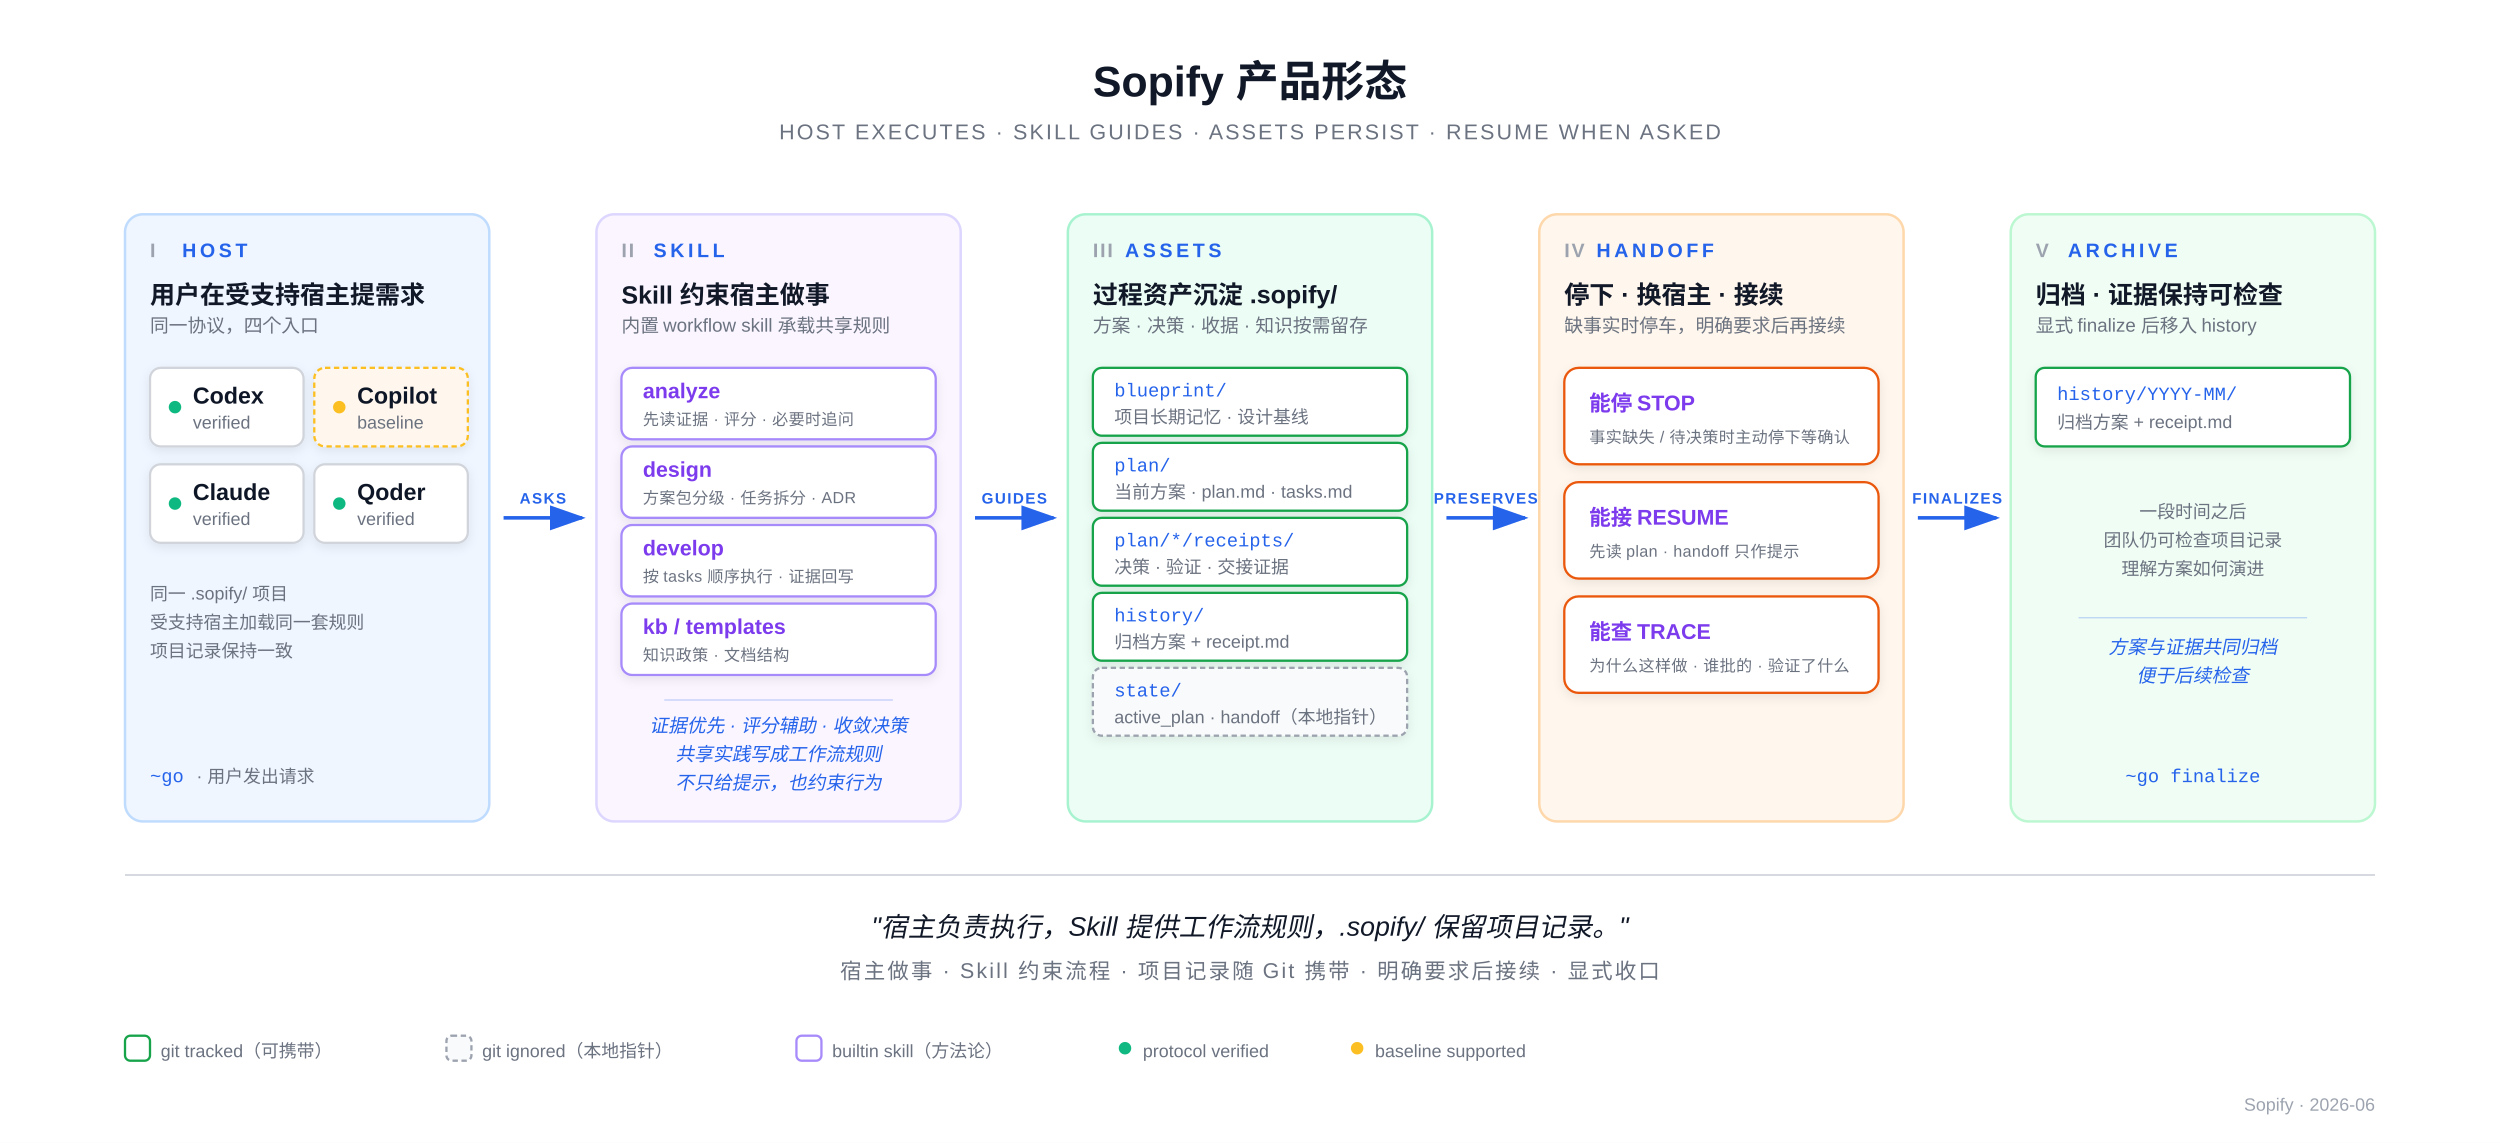
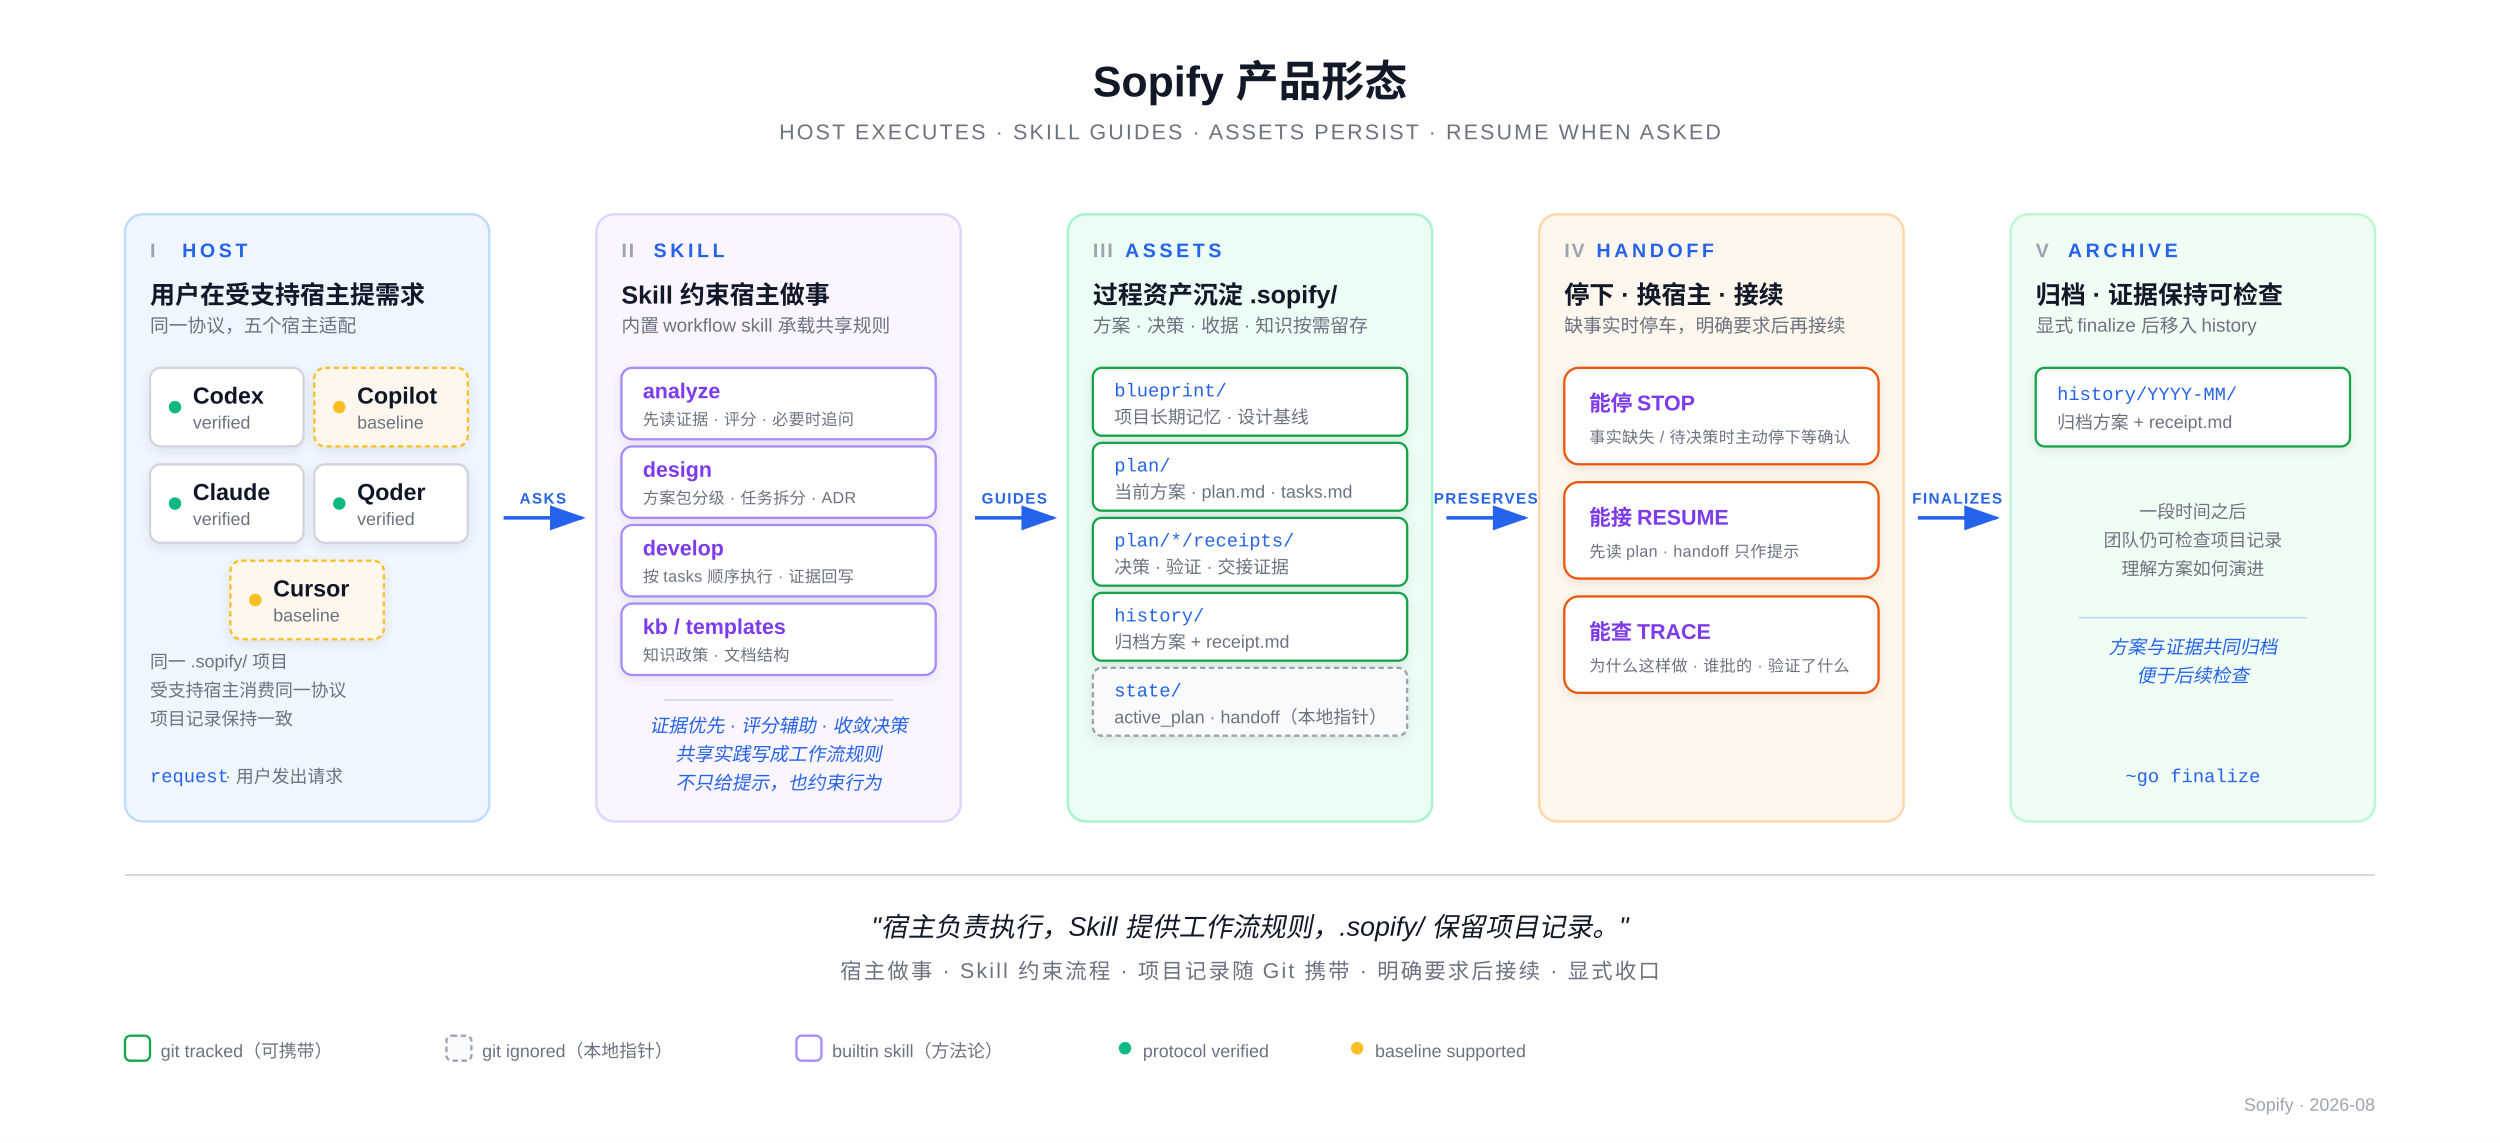
<svg xmlns="http://www.w3.org/2000/svg" viewBox="0 0 1400 640" width="1400" height="640">
  <defs>
    <marker id="arr-flow" markerWidth="10" markerHeight="7" refX="9" refY="3.5" orient="auto">
      <polygon points="0 0,10 3.5,0 7" fill="#2563eb" />
    </marker>
    <filter id="shadowSoft" x="-20%" y="-20%" width="140%" height="160%">
      <feDropShadow dx="0" dy="2" stdDeviation="3" flood-color="#0f172a" flood-opacity="0.08" />
    </filter>
    <style>
      text { font-family: -apple-system, "Helvetica Neue", Arial, "PingFang SC", "Microsoft YaHei", sans-serif; }
      .ttl { font-size: 24px; font-weight: 700; fill: #111827; }
      .sub { font-size: 12px; font-weight: 500; fill: #6b7280; letter-spacing: 1.2px; }
      .lbl { font-size: 11px; font-weight: 700; fill: #2563eb; letter-spacing: 2px; }
      .stage-num { font-size: 11px; font-weight: 700; fill: #9ca3af; letter-spacing: 1px; }
      .stage-title { font-size: 14px; font-weight: 700; fill: #111827; }
      .stage-sub { font-size: 10.5px; fill: #6b7280; }
      .nm { font-size: 13px; font-weight: 600; fill: #111827; }
      .sm { font-size: 10px; fill: #6b7280; }
      .fn { font-family: "Cascadia Code", "SF Mono", "Courier New", monospace; font-size: 10.5px; fill: #2563eb; }
      .pill { font-size: 12px; font-weight: 600; fill: #7c3aed; }
      .pill-sm { font-size: 9px; fill: #6b7280; letter-spacing: 0.2px; }
      .phi { font-size: 10.5px; font-weight: 500; fill: #2563eb; font-style: italic; }
      .tag { font-size: 15px; font-weight: 500; fill: #111827; font-style: italic; }
      .arr-lbl { font-size: 8.5px; font-weight: 600; fill: #2563eb; letter-spacing: 0.8px; }
      .foot { font-size: 10px; fill: #9ca3af; }
    </style>
  </defs>
  <rect width="1400" height="640" fill="#ffffff" />
  <text x="700" y="54" text-anchor="middle" class="ttl" font-family="-apple-system,'Helvetica Neue',Arial,'PingFang SC',sans-serif">Sopify 产品形态</text>
  <text x="700" y="78" text-anchor="middle" class="sub" font-family="-apple-system,'Helvetica Neue',Arial,'PingFang SC',sans-serif">HOST EXECUTES  ·  SKILL GUIDES  ·  ASSETS PERSIST  ·  RESUME WHEN ASKED</text>
  <g>
    <rect x="70" y="120" width="204" height="340" rx="10" fill="#eff6ff" stroke="#bfdbfe" stroke-width="1.4" />
    <text x="84" y="144" class="stage-num" font-family="-apple-system,'Helvetica Neue',sans-serif">I</text>
    <text x="102" y="144" class="lbl" font-family="-apple-system,'Helvetica Neue',sans-serif">HOST</text>
    <text x="84" y="170" class="stage-title" font-family="-apple-system,'PingFang SC','Microsoft YaHei',sans-serif">用户在受支持宿主提需求</text>
-     <text x="84" y="186" class="stage-sub" font-family="-apple-system,'PingFang SC','Microsoft YaHei',sans-serif">同一协议，四个入口</text>
+     <text x="84" y="186" class="stage-sub" font-family="-apple-system,'PingFang SC','Microsoft YaHei',sans-serif">同一协议，五个宿主适配</text>
    <g transform="translate(84,206)" filter="url(#shadowSoft)">
      <rect width="86" height="44" rx="6" fill="#ffffff" stroke="#d1d5db" stroke-width="1.3" />
      <circle cx="14" cy="22" r="3.5" fill="#10b981" />
      <text x="24" y="20" class="nm" font-family="-apple-system,'Helvetica Neue',sans-serif">Codex</text>
      <text x="24" y="34" class="sm" font-family="-apple-system,'Helvetica Neue',sans-serif">verified</text>
    </g>
    <g transform="translate(176,206)" filter="url(#shadowSoft)">
      <rect width="86" height="44" rx="6" fill="#fff7ed" stroke="#fbbf24" stroke-width="1.3" stroke-dasharray="3,2" />
      <circle cx="14" cy="22" r="3.5" fill="#fbbf24" />
      <text x="24" y="20" class="nm" font-family="-apple-system,'Helvetica Neue',sans-serif">Copilot</text>
      <text x="24" y="34" class="sm" font-family="-apple-system,'Helvetica Neue',sans-serif">baseline</text>
    </g>
    <g transform="translate(84,260)" filter="url(#shadowSoft)">
      <rect width="86" height="44" rx="6" fill="#ffffff" stroke="#d1d5db" stroke-width="1.3" />
      <circle cx="14" cy="22" r="3.5" fill="#10b981" />
      <text x="24" y="20" class="nm" font-family="-apple-system,'Helvetica Neue',sans-serif">Claude</text>
      <text x="24" y="34" class="sm" font-family="-apple-system,'Helvetica Neue',sans-serif">verified</text>
    </g>
    <g transform="translate(176,260)" filter="url(#shadowSoft)">
      <rect width="86" height="44" rx="6" fill="#ffffff" stroke="#d1d5db" stroke-width="1.3" />
      <circle cx="14" cy="22" r="3.5" fill="#10b981" />
      <text x="24" y="20" class="nm" font-family="-apple-system,'Helvetica Neue',sans-serif">Qoder</text>
      <text x="24" y="34" class="sm" font-family="-apple-system,'Helvetica Neue',sans-serif">verified</text>
    </g>
-     <text x="84" y="336" class="sm" font-family="-apple-system,'PingFang SC','Microsoft YaHei',sans-serif">同一 .sopify/ 项目</text>
-     <text x="84" y="352" class="sm" font-family="-apple-system,'PingFang SC','Microsoft YaHei',sans-serif">受支持宿主加载同一套规则</text>
-     <text x="84" y="368" class="sm" font-family="-apple-system,'PingFang SC','Microsoft YaHei',sans-serif">项目记录保持一致</text>
-     <text x="84" y="438" class="fn" font-family="'Cascadia Code','SF Mono','Courier New',monospace">~go</text>
-     <text x="110" y="438" class="sm" font-family="-apple-system,'PingFang SC','Microsoft YaHei',sans-serif"> · 用户发出请求</text>
+     <g transform="translate(129,314)" filter="url(#shadowSoft)">
+       <rect width="86" height="44" rx="6" fill="#fff7ed" stroke="#fbbf24" stroke-width="1.3" stroke-dasharray="3,2" />
+       <circle cx="14" cy="22" r="3.5" fill="#fbbf24" />
+       <text x="24" y="20" class="nm" font-family="-apple-system,'Helvetica Neue',sans-serif">Cursor</text>
+       <text x="24" y="34" class="sm" font-family="-apple-system,'Helvetica Neue',sans-serif">baseline</text>
+     </g>
+     <text x="84" y="374" class="sm" font-family="-apple-system,'PingFang SC','Microsoft YaHei',sans-serif">同一 .sopify/ 项目</text>
+     <text x="84" y="390" class="sm" font-family="-apple-system,'PingFang SC','Microsoft YaHei',sans-serif">受支持宿主消费同一协议</text>
+     <text x="84" y="406" class="sm" font-family="-apple-system,'PingFang SC','Microsoft YaHei',sans-serif">项目记录保持一致</text>
+     <text x="84" y="438" class="fn" font-family="'Cascadia Code','SF Mono','Courier New',monospace">request</text>
+     <text x="126" y="438" class="sm" font-family="-apple-system,'PingFang SC','Microsoft YaHei',sans-serif"> · 用户发出请求</text>
  </g>
  <line x1="282" y1="290" x2="326" y2="290" stroke="#2563eb" stroke-width="2" marker-end="url(#arr-flow)" />
  <text x="304" y="282" text-anchor="middle" class="arr-lbl" font-family="-apple-system,'Helvetica Neue',sans-serif">ASKS</text>
  <g>
    <rect x="334" y="120" width="204" height="340" rx="10" fill="#faf5ff" stroke="#ddd6fe" stroke-width="1.4" />
    <text x="348" y="144" class="stage-num" font-family="-apple-system,'Helvetica Neue',sans-serif">II</text>
    <text x="366" y="144" class="lbl" font-family="-apple-system,'Helvetica Neue',sans-serif">SKILL</text>
    <text x="348" y="170" class="stage-title" font-family="-apple-system,'PingFang SC','Microsoft YaHei',sans-serif">Skill 约束宿主做事</text>
    <text x="348" y="186" class="stage-sub" font-family="-apple-system,'PingFang SC','Microsoft YaHei',sans-serif">内置 workflow skill 承载共享规则</text>
    <g transform="translate(348,206)" filter="url(#shadowSoft)">
      <rect width="176" height="40" rx="6" fill="#ffffff" stroke="#a78bfa" stroke-width="1.3" />
      <text x="12" y="17" class="pill" font-family="-apple-system,'Helvetica Neue',sans-serif">analyze</text>
      <text x="12" y="32" class="pill-sm" font-family="-apple-system,'PingFang SC','Microsoft YaHei',sans-serif">先读证据 · 评分 · 必要时追问</text>
    </g>
    <g transform="translate(348,250)" filter="url(#shadowSoft)">
      <rect width="176" height="40" rx="6" fill="#ffffff" stroke="#a78bfa" stroke-width="1.3" />
      <text x="12" y="17" class="pill" font-family="-apple-system,'Helvetica Neue',sans-serif">design</text>
      <text x="12" y="32" class="pill-sm" font-family="-apple-system,'PingFang SC','Microsoft YaHei',sans-serif">方案包分级 · 任务拆分 · ADR</text>
    </g>
    <g transform="translate(348,294)" filter="url(#shadowSoft)">
      <rect width="176" height="40" rx="6" fill="#ffffff" stroke="#a78bfa" stroke-width="1.3" />
      <text x="12" y="17" class="pill" font-family="-apple-system,'Helvetica Neue',sans-serif">develop</text>
      <text x="12" y="32" class="pill-sm" font-family="-apple-system,'PingFang SC','Microsoft YaHei',sans-serif">按 tasks 顺序执行 · 证据回写</text>
    </g>
    <g transform="translate(348,338)" filter="url(#shadowSoft)">
      <rect width="176" height="40" rx="6" fill="#ffffff" stroke="#a78bfa" stroke-width="1.3" />
      <text x="12" y="17" class="pill" font-family="-apple-system,'Helvetica Neue',sans-serif">kb / templates</text>
      <text x="12" y="32" class="pill-sm" font-family="-apple-system,'PingFang SC','Microsoft YaHei',sans-serif">知识政策 · 文档结构</text>
    </g>
    <line x1="372" y1="392" x2="500" y2="392" stroke="#2563eb" stroke-width="0.4" opacity="0.5" />
    <text x="436" y="410" text-anchor="middle" class="phi" font-family="-apple-system,'PingFang SC','Microsoft YaHei',sans-serif">证据优先 · 评分辅助 · 收敛决策</text>
    <text x="436" y="426" text-anchor="middle" class="phi" font-family="-apple-system,'PingFang SC','Microsoft YaHei',sans-serif">共享实践写成工作流规则</text>
    <text x="436" y="442" text-anchor="middle" class="phi" font-family="-apple-system,'PingFang SC','Microsoft YaHei',sans-serif">不只给提示，也约束行为</text>
  </g>
  <line x1="546" y1="290" x2="590" y2="290" stroke="#2563eb" stroke-width="2" marker-end="url(#arr-flow)" />
  <text x="568" y="282" text-anchor="middle" class="arr-lbl" font-family="-apple-system,'Helvetica Neue',sans-serif">GUIDES</text>
  <g>
    <rect x="598" y="120" width="204" height="340" rx="10" fill="#ecfdf5" stroke="#a7f3d0" stroke-width="1.4" />
    <text x="612" y="144" class="stage-num" font-family="-apple-system,'Helvetica Neue',sans-serif">III</text>
    <text x="630" y="144" class="lbl" font-family="-apple-system,'Helvetica Neue',sans-serif">ASSETS</text>
    <text x="612" y="170" class="stage-title" font-family="-apple-system,'PingFang SC','Microsoft YaHei',sans-serif">过程资产沉淀 .sopify/</text>
    <text x="612" y="186" class="stage-sub" font-family="-apple-system,'PingFang SC','Microsoft YaHei',sans-serif">方案 · 决策 · 收据 · 知识按需留存</text>
    <g transform="translate(612,206)" filter="url(#shadowSoft)">
      <rect width="176" height="38" rx="5" fill="#ffffff" stroke="#16a34a" stroke-width="1.3" />
      <text x="12" y="16" class="fn" font-family="'Cascadia Code','SF Mono','Courier New',monospace">blueprint/</text>
      <text x="12" y="31" class="sm" font-family="-apple-system,'PingFang SC','Microsoft YaHei',sans-serif">项目长期记忆 · 设计基线</text>
    </g>
    <g transform="translate(612,248)" filter="url(#shadowSoft)">
      <rect width="176" height="38" rx="5" fill="#ffffff" stroke="#16a34a" stroke-width="1.3" />
      <text x="12" y="16" class="fn" font-family="'Cascadia Code','SF Mono','Courier New',monospace">plan/</text>
      <text x="12" y="31" class="sm" font-family="-apple-system,'PingFang SC','Microsoft YaHei',sans-serif">当前方案 · plan.md · tasks.md</text>
    </g>
    <g transform="translate(612,290)" filter="url(#shadowSoft)">
      <rect width="176" height="38" rx="5" fill="#ffffff" stroke="#16a34a" stroke-width="1.3" />
      <text x="12" y="16" class="fn" font-family="'Cascadia Code','SF Mono','Courier New',monospace">plan/*/receipts/</text>
      <text x="12" y="31" class="sm" font-family="-apple-system,'PingFang SC','Microsoft YaHei',sans-serif">决策 · 验证 · 交接证据</text>
    </g>
    <g transform="translate(612,332)" filter="url(#shadowSoft)">
      <rect width="176" height="38" rx="5" fill="#ffffff" stroke="#16a34a" stroke-width="1.3" />
      <text x="12" y="16" class="fn" font-family="'Cascadia Code','SF Mono','Courier New',monospace">history/</text>
      <text x="12" y="31" class="sm" font-family="-apple-system,'PingFang SC','Microsoft YaHei',sans-serif">归档方案 + receipt.md</text>
    </g>
    <g transform="translate(612,374)" filter="url(#shadowSoft)">
      <rect width="176" height="38" rx="5" fill="#f9fafb" stroke="#9ca3af" stroke-width="1.3" stroke-dasharray="3,2" />
      <text x="12" y="16" class="fn" font-family="'Cascadia Code','SF Mono','Courier New',monospace">state/</text>
      <text x="12" y="31" class="sm" font-family="-apple-system,'PingFang SC','Microsoft YaHei',sans-serif">active_plan · handoff（本地指针）</text>
    </g>
  </g>
  <line x1="810" y1="290" x2="854" y2="290" stroke="#2563eb" stroke-width="2" marker-end="url(#arr-flow)" />
  <text x="832" y="282" text-anchor="middle" class="arr-lbl" font-family="-apple-system,'Helvetica Neue',sans-serif">PRESERVES</text>
  <g>
    <rect x="862" y="120" width="204" height="340" rx="10" fill="#fff7ed" stroke="#fed7aa" stroke-width="1.4" />
    <text x="876" y="144" class="stage-num" font-family="-apple-system,'Helvetica Neue',sans-serif">IV</text>
    <text x="894" y="144" class="lbl" font-family="-apple-system,'Helvetica Neue',sans-serif">HANDOFF</text>
    <text x="876" y="170" class="stage-title" font-family="-apple-system,'PingFang SC','Microsoft YaHei',sans-serif">停下 · 换宿主 · 接续</text>
    <text x="876" y="186" class="stage-sub" font-family="-apple-system,'PingFang SC','Microsoft YaHei',sans-serif">缺事实时停车，明确要求后再接续</text>
    <g transform="translate(876,206)" filter="url(#shadowSoft)">
      <rect width="176" height="54" rx="8" fill="#ffffff" stroke="#ea580c" stroke-width="1.3" />
      <text x="14" y="24" class="pill" fill="#ea580c" font-family="-apple-system,'PingFang SC','Microsoft YaHei',sans-serif">能停  STOP</text>
      <text x="14" y="42" class="pill-sm" font-family="-apple-system,'PingFang SC','Microsoft YaHei',sans-serif">事实缺失 / 待决策时主动停下等确认</text>
    </g>
    <g transform="translate(876,270)" filter="url(#shadowSoft)">
      <rect width="176" height="54" rx="8" fill="#ffffff" stroke="#ea580c" stroke-width="1.3" />
      <text x="14" y="24" class="pill" fill="#ea580c" font-family="-apple-system,'PingFang SC','Microsoft YaHei',sans-serif">能接  RESUME</text>
      <text x="14" y="42" class="pill-sm" font-family="-apple-system,'PingFang SC','Microsoft YaHei',sans-serif">先读 plan · handoff 只作提示</text>
    </g>
    <g transform="translate(876,334)" filter="url(#shadowSoft)">
      <rect width="176" height="54" rx="8" fill="#ffffff" stroke="#ea580c" stroke-width="1.3" />
      <text x="14" y="24" class="pill" fill="#ea580c" font-family="-apple-system,'PingFang SC','Microsoft YaHei',sans-serif">能查  TRACE</text>
      <text x="14" y="42" class="pill-sm" font-family="-apple-system,'PingFang SC','Microsoft YaHei',sans-serif">为什么这样做 · 谁批的 · 验证了什么</text>
    </g>
  </g>
  <line x1="1074" y1="290" x2="1118" y2="290" stroke="#2563eb" stroke-width="2" marker-end="url(#arr-flow)" />
  <text x="1096" y="282" text-anchor="middle" class="arr-lbl" font-family="-apple-system,'Helvetica Neue',sans-serif">FINALIZES</text>
  <g>
    <rect x="1126" y="120" width="204" height="340" rx="10" fill="#f0fdf4" stroke="#bbf7d0" stroke-width="1.4" />
    <text x="1140" y="144" class="stage-num" font-family="-apple-system,'Helvetica Neue',sans-serif">V</text>
    <text x="1158" y="144" class="lbl" font-family="-apple-system,'Helvetica Neue',sans-serif">ARCHIVE</text>
    <text x="1140" y="170" class="stage-title" font-family="-apple-system,'PingFang SC','Microsoft YaHei',sans-serif">归档 · 证据保持可检查</text>
    <text x="1140" y="186" class="stage-sub" font-family="-apple-system,'PingFang SC','Microsoft YaHei',sans-serif">显式 finalize 后移入 history</text>
    <g transform="translate(1140,206)" filter="url(#shadowSoft)">
      <rect width="176" height="44" rx="5" fill="#ffffff" stroke="#16a34a" stroke-width="1.3" />
      <text x="12" y="18" class="fn" font-family="'Cascadia Code','SF Mono','Courier New',monospace">history/YYYY-MM/</text>
      <text x="12" y="34" class="sm" font-family="-apple-system,'PingFang SC','Microsoft YaHei',sans-serif">归档方案 + receipt.md</text>
    </g>
    <text x="1228" y="290" text-anchor="middle" class="sm" font-family="-apple-system,'PingFang SC','Microsoft YaHei',sans-serif">一段时间之后</text>
    <text x="1228" y="306" text-anchor="middle" class="sm" font-family="-apple-system,'PingFang SC','Microsoft YaHei',sans-serif">团队仍可检查项目记录</text>
    <text x="1228" y="322" text-anchor="middle" class="sm" font-family="-apple-system,'PingFang SC','Microsoft YaHei',sans-serif">理解方案如何演进</text>
    <line x1="1164" y1="346" x2="1292" y2="346" stroke="#2563eb" stroke-width="0.4" opacity="0.5" />
    <text x="1228" y="366" text-anchor="middle" class="phi" font-family="-apple-system,'PingFang SC','Microsoft YaHei',sans-serif">方案与证据共同归档</text>
    <text x="1228" y="382" text-anchor="middle" class="phi" font-family="-apple-system,'PingFang SC','Microsoft YaHei',sans-serif">便于后续检查</text>
    <text x="1228" y="438" text-anchor="middle" class="fn" font-family="'Cascadia Code','SF Mono','Courier New',monospace">~go finalize</text>
  </g>
  <line x1="70" y1="490" x2="1330" y2="490" stroke="#d1d5db" stroke-width="1" />
  <text x="700" y="524" text-anchor="middle" class="tag" font-family="Georgia,'Times New Roman','Songti SC',serif">"宿主负责执行，Skill 提供工作流规则，.sopify/ 保留项目记录。"</text>
  <text x="700" y="548" text-anchor="middle" class="sub" font-family="-apple-system,'PingFang SC','Microsoft YaHei',sans-serif">宿主做事 · Skill 约束流程 · 项目记录随 Git 携带 · 明确要求后接续 · 显式收口</text>
  <g transform="translate(70,590)">
    <rect x="0" y="-10" width="14" height="14" rx="3" fill="#ffffff" stroke="#16a34a" stroke-width="1.3" />
    <text x="20" y="2" class="sm" font-family="-apple-system,'PingFang SC','Microsoft YaHei',sans-serif">git tracked（可携带）</text>
    <rect x="180" y="-10" width="14" height="14" rx="3" fill="#f9fafb" stroke="#9ca3af" stroke-width="1.3" stroke-dasharray="3,2" />
    <text x="200" y="2" class="sm" font-family="-apple-system,'PingFang SC','Microsoft YaHei',sans-serif">git ignored（本地指针）</text>
    <rect x="376" y="-10" width="14" height="14" rx="3" fill="#ffffff" stroke="#a78bfa" stroke-width="1.3" />
    <text x="396" y="2" class="sm" font-family="-apple-system,'PingFang SC','Microsoft YaHei',sans-serif">builtin skill（方法论）</text>
    <circle cx="560" cy="-3" r="3.5" fill="#10b981" />
    <text x="570" y="2" class="sm" font-family="-apple-system,'Helvetica Neue',sans-serif">protocol verified</text>
    <circle cx="690" cy="-3" r="3.5" fill="#fbbf24" />
    <text x="700" y="2" class="sm" font-family="-apple-system,'Helvetica Neue',sans-serif">baseline supported</text>
  </g>
-   <text x="1330" y="622" text-anchor="end" class="foot" font-family="-apple-system,'Helvetica Neue',sans-serif">Sopify · 2026-06</text>
+   <text x="1330" y="622" text-anchor="end" class="foot" font-family="-apple-system,'Helvetica Neue',sans-serif">Sopify · 2026-08</text>
</svg>
